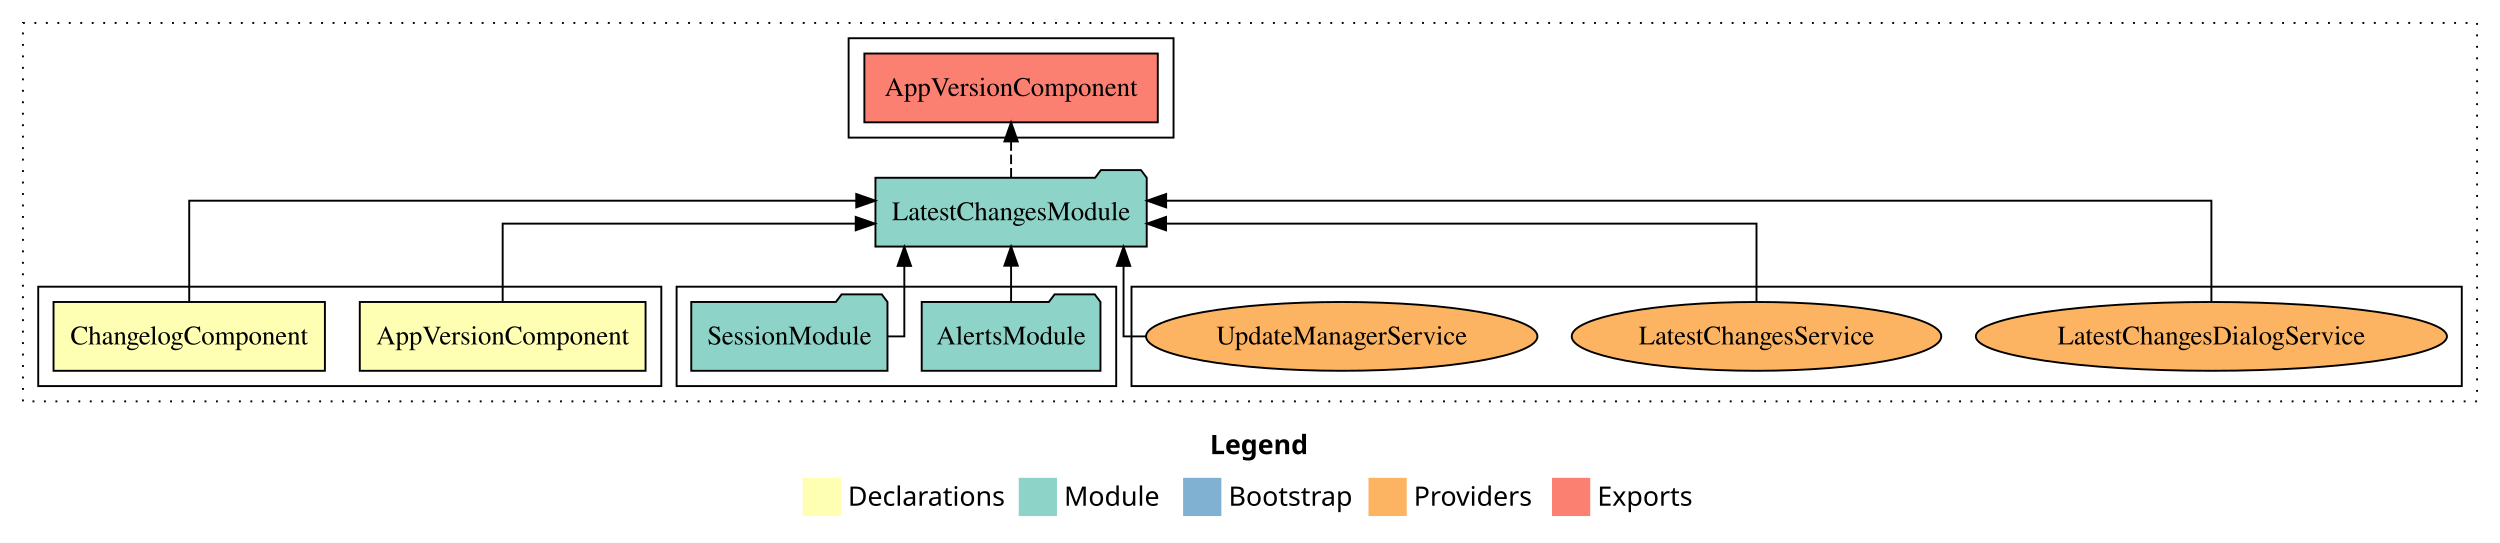
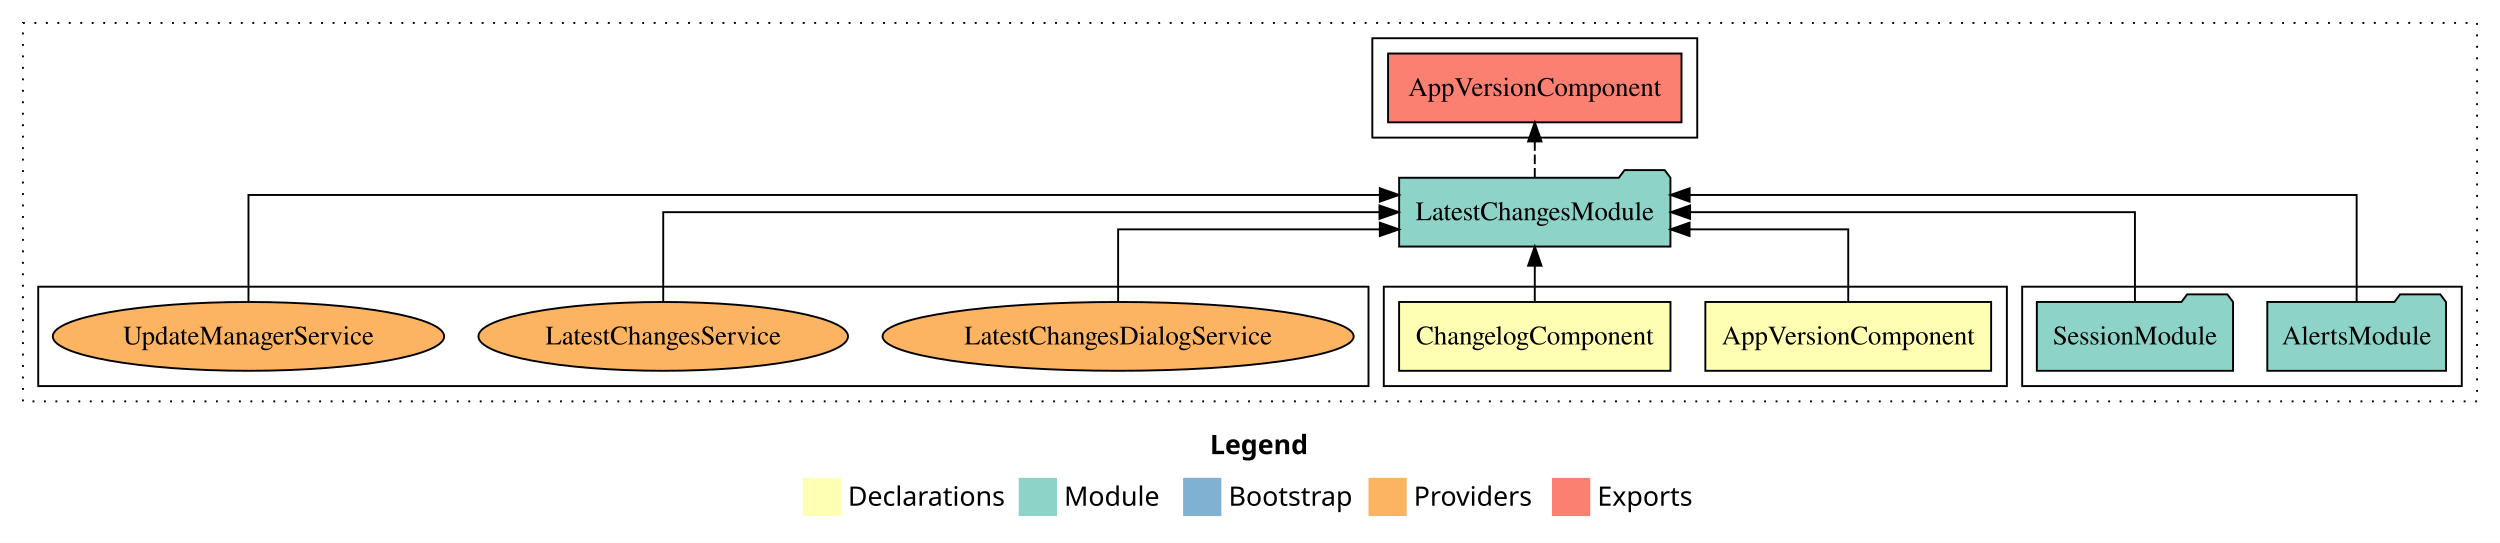
<svg xmlns="http://www.w3.org/2000/svg" width="1308pt" height="284pt" viewBox="0.00 0.00 1308.00 284.00">
  <g id="graph0" class="graph" transform="scale(1 1) rotate(0) translate(4 280)">
    <polygon fill="white" stroke="transparent" points="-4,4 -4,-280 1304,-280 1304,4 -4,4" />
    <text text-anchor="start" x="629.01" y="-42.4" font-family="sans-serif" font-weight="bold" font-size="14.00">Legend</text>
    <polygon fill="#ffffb3" stroke="transparent" points="416,-10 416,-30 436,-30 436,-10 416,-10" />
    <text text-anchor="start" x="439.63" y="-15.4" font-family="sans-serif" font-size="14.00">  Declarations</text>
    <polygon fill="#8dd3c7" stroke="transparent" points="529,-10 529,-30 549,-30 549,-10 529,-10" />
    <text text-anchor="start" x="552.73" y="-15.4" font-family="sans-serif" font-size="14.00">  Module</text>
    <polygon fill="#80b1d3" stroke="transparent" points="615,-10 615,-30 635,-30 635,-10 615,-10" />
    <text text-anchor="start" x="638.78" y="-15.4" font-family="sans-serif" font-size="14.00">  Bootstrap</text>
    <polygon fill="#fdb462" stroke="transparent" points="712,-10 712,-30 732,-30 732,-10 712,-10" />
    <text text-anchor="start" x="735.67" y="-15.4" font-family="sans-serif" font-size="14.00">  Providers</text>
    <polygon fill="#fb8072" stroke="transparent" points="808,-10 808,-30 828,-30 828,-10 808,-10" />
    <text text-anchor="start" x="831.73" y="-15.4" font-family="sans-serif" font-size="14.00">  Exports</text>
    <g id="clust1" class="cluster">
      <polygon fill="none" stroke="black" stroke-dasharray="1,5" points="8,-70 8,-268 1292,-268 1292,-70 8,-70" />
    </g>
-     <g id="clust6" class="cluster">
-       <polygon fill="none" stroke="black" points="440,-208 440,-260 610,-260 610,-208 440,-208" />
+     <g id="clust5" class="cluster">
+       <polygon fill="none" stroke="black" points="1054,-78 1054,-130 1284,-130 1284,-78 1054,-78" />
+     </g>
+     <g id="clust2" class="cluster">
+       <polygon fill="none" stroke="black" points="720,-78 720,-130 1046,-130 1046,-78 720,-78" />
    </g>
    <g id="clust8" class="cluster">
-       <polygon fill="none" stroke="black" points="588,-78 588,-130 1284,-130 1284,-78 588,-78" />
+       <polygon fill="none" stroke="black" points="16,-78 16,-130 712,-130 712,-78 16,-78" />
    </g>
-     <g id="clust5" class="cluster">
-       <polygon fill="none" stroke="black" points="350,-78 350,-130 580,-130 580,-78 350,-78" />
-     </g>
-     <g id="clust2" class="cluster">
-       <polygon fill="none" stroke="black" points="16,-78 16,-130 342,-130 342,-78 16,-78" />
+     <g id="clust6" class="cluster">
+       <polygon fill="none" stroke="black" points="714,-208 714,-260 884,-260 884,-208 714,-208" />
    </g>
    <g id="node1" class="node">
-       <polygon fill="#ffffb3" stroke="black" points="333.76,-122 184.24,-122 184.24,-86 333.76,-86 333.76,-122" />
-       <text text-anchor="middle" x="259" y="-99.8" font-family="Times,serif" font-size="14.00">AppVersionComponent</text>
+       <polygon fill="#ffffb3" stroke="black" points="1037.76,-122 888.24,-122 888.24,-86 1037.76,-86 1037.76,-122" />
+       <text text-anchor="middle" x="963" y="-99.8" font-family="Times,serif" font-size="14.00">AppVersionComponent</text>
    </g>
    <g id="node3" class="node">
-       <polygon fill="#8dd3c7" stroke="black" points="595.97,-187 592.97,-191 571.97,-191 568.97,-187 454.03,-187 454.03,-151 595.97,-151 595.97,-187" />
-       <text text-anchor="middle" x="525" y="-164.8" font-family="Times,serif" font-size="14.00">LatestChangesModule</text>
+       <polygon fill="#8dd3c7" stroke="black" points="869.97,-187 866.97,-191 845.97,-191 842.97,-187 728.03,-187 728.03,-151 869.97,-151 869.97,-187" />
+       <text text-anchor="middle" x="799" y="-164.8" font-family="Times,serif" font-size="14.00">LatestChangesModule</text>
    </g>
    <g id="edge1" class="edge">
-       <path fill="none" stroke="black" d="M259,-122.02C259,-139.37 259,-163 259,-163 259,-163 443.72,-163 443.72,-163" />
-       <polygon fill="black" stroke="black" points="443.72,-166.5 453.72,-163 443.72,-159.5 443.72,-166.5" />
+       <path fill="none" stroke="black" d="M963,-122.03C963,-138.4 963,-160 963,-160 963,-160 879.98,-160 879.98,-160" />
+       <polygon fill="black" stroke="black" points="879.98,-156.5 869.98,-160 879.98,-163.5 879.98,-156.5" />
    </g>
    <g id="node2" class="node">
-       <polygon fill="#ffffb3" stroke="black" points="165.99,-122 24.01,-122 24.01,-86 165.99,-86 165.99,-122" />
-       <text text-anchor="middle" x="95" y="-99.8" font-family="Times,serif" font-size="14.00">ChangelogComponent</text>
+       <polygon fill="#ffffb3" stroke="black" points="869.99,-122 728.01,-122 728.01,-86 869.99,-86 869.99,-122" />
+       <text text-anchor="middle" x="799" y="-99.8" font-family="Times,serif" font-size="14.00">ChangelogComponent</text>
    </g>
    <g id="edge2" class="edge">
-       <path fill="none" stroke="black" d="M95,-122.28C95,-143.32 95,-175 95,-175 95,-175 443.99,-175 443.99,-175" />
-       <polygon fill="black" stroke="black" points="443.99,-178.5 453.99,-175 443.99,-171.5 443.99,-178.5" />
+       <path fill="none" stroke="black" d="M799,-122.11C799,-122.11 799,-140.99 799,-140.99" />
+       <polygon fill="black" stroke="black" points="795.5,-140.99 799,-150.99 802.5,-140.99 795.5,-140.99" />
    </g>
    <g id="node6" class="node">
-       <polygon fill="#fb8072" stroke="black" points="601.76,-252 448.24,-252 448.24,-216 601.76,-216 601.76,-252" />
-       <text text-anchor="middle" x="525" y="-229.8" font-family="Times,serif" font-size="14.00">AppVersionComponent </text>
+       <polygon fill="#fb8072" stroke="black" points="875.76,-252 722.24,-252 722.24,-216 875.76,-216 875.76,-252" />
+       <text text-anchor="middle" x="799" y="-229.8" font-family="Times,serif" font-size="14.00">AppVersionComponent </text>
    </g>
    <g id="edge5" class="edge">
-       <path fill="none" stroke="black" stroke-dasharray="5,2" d="M525,-187.11C525,-187.11 525,-205.99 525,-205.99" />
-       <polygon fill="black" stroke="black" points="521.5,-205.99 525,-215.99 528.5,-205.99 521.5,-205.99" />
+       <path fill="none" stroke="black" stroke-dasharray="5,2" d="M799,-187.11C799,-187.11 799,-205.99 799,-205.99" />
+       <polygon fill="black" stroke="black" points="795.5,-205.99 799,-215.99 802.5,-205.99 795.5,-205.99" />
    </g>
    <g id="node4" class="node">
-       <polygon fill="#8dd3c7" stroke="black" points="571.76,-122 568.76,-126 547.76,-126 544.76,-122 478.24,-122 478.24,-86 571.76,-86 571.76,-122" />
-       <text text-anchor="middle" x="525" y="-99.8" font-family="Times,serif" font-size="14.00">AlertsModule</text>
+       <polygon fill="#8dd3c7" stroke="black" points="1275.76,-122 1272.76,-126 1251.76,-126 1248.76,-122 1182.24,-122 1182.24,-86 1275.76,-86 1275.76,-122" />
+       <text text-anchor="middle" x="1229" y="-99.8" font-family="Times,serif" font-size="14.00">AlertsModule</text>
    </g>
    <g id="edge3" class="edge">
-       <path fill="none" stroke="black" d="M525,-122.11C525,-122.11 525,-140.99 525,-140.99" />
-       <polygon fill="black" stroke="black" points="521.5,-140.99 525,-150.99 528.5,-140.99 521.5,-140.99" />
+       <path fill="none" stroke="black" d="M1229,-122.29C1229,-144.21 1229,-178 1229,-178 1229,-178 880.01,-178 880.01,-178" />
+       <polygon fill="black" stroke="black" points="880.01,-174.5 870.01,-178 880.01,-181.5 880.01,-174.5" />
    </g>
    <g id="node5" class="node">
-       <polygon fill="#8dd3c7" stroke="black" points="460.33,-122 457.33,-126 436.33,-126 433.33,-122 357.67,-122 357.67,-86 460.33,-86 460.33,-122" />
-       <text text-anchor="middle" x="409" y="-99.8" font-family="Times,serif" font-size="14.00">SessionModule</text>
+       <polygon fill="#8dd3c7" stroke="black" points="1164.33,-122 1161.33,-126 1140.33,-126 1137.33,-122 1061.67,-122 1061.67,-86 1164.33,-86 1164.33,-122" />
+       <text text-anchor="middle" x="1113" y="-99.8" font-family="Times,serif" font-size="14.00">SessionModule</text>
    </g>
    <g id="edge4" class="edge">
-       <path fill="none" stroke="black" d="M460.27,-104C465.61,-104 469.14,-104 469.14,-104 469.14,-104 469.14,-140.89 469.14,-140.89" />
-       <polygon fill="black" stroke="black" points="465.64,-140.89 469.14,-150.89 472.64,-140.89 465.64,-140.89" />
+       <path fill="none" stroke="black" d="M1113,-122.11C1113,-141.34 1113,-169 1113,-169 1113,-169 880.25,-169 880.25,-169" />
+       <polygon fill="black" stroke="black" points="880.25,-165.5 870.25,-169 880.25,-172.5 880.25,-165.5" />
    </g>
    <g id="node7" class="node">
-       <ellipse fill="#fdb462" stroke="black" cx="1153" cy="-104" rx="123.25" ry="18" />
-       <text text-anchor="middle" x="1153" y="-99.8" font-family="Times,serif" font-size="14.00">LatestChangesDialogService</text>
+       <ellipse fill="#fdb462" stroke="black" cx="581" cy="-104" rx="123.25" ry="18" />
+       <text text-anchor="middle" x="581" y="-99.8" font-family="Times,serif" font-size="14.00">LatestChangesDialogService</text>
    </g>
    <g id="edge6" class="edge">
-       <path fill="none" stroke="black" d="M1153,-122.28C1153,-143.32 1153,-175 1153,-175 1153,-175 606.12,-175 606.12,-175" />
-       <polygon fill="black" stroke="black" points="606.12,-171.5 596.12,-175 606.12,-178.5 606.12,-171.5" />
+       <path fill="none" stroke="black" d="M581,-122.03C581,-138.4 581,-160 581,-160 581,-160 717.92,-160 717.92,-160" />
+       <polygon fill="black" stroke="black" points="717.92,-163.5 727.92,-160 717.92,-156.5 717.92,-163.5" />
    </g>
    <g id="node8" class="node">
-       <ellipse fill="#fdb462" stroke="black" cx="915" cy="-104" rx="96.68" ry="18" />
-       <text text-anchor="middle" x="915" y="-99.8" font-family="Times,serif" font-size="14.00">LatestChangesService</text>
+       <ellipse fill="#fdb462" stroke="black" cx="343" cy="-104" rx="96.68" ry="18" />
+       <text text-anchor="middle" x="343" y="-99.8" font-family="Times,serif" font-size="14.00">LatestChangesService</text>
    </g>
    <g id="edge7" class="edge">
-       <path fill="none" stroke="black" d="M915,-122.02C915,-139.37 915,-163 915,-163 915,-163 606.08,-163 606.08,-163" />
-       <polygon fill="black" stroke="black" points="606.08,-159.5 596.08,-163 606.08,-166.5 606.08,-159.5" />
+       <path fill="none" stroke="black" d="M343,-122.11C343,-141.34 343,-169 343,-169 343,-169 717.75,-169 717.75,-169" />
+       <polygon fill="black" stroke="black" points="717.75,-172.5 727.75,-169 717.75,-165.5 717.75,-172.5" />
    </g>
    <g id="node9" class="node">
-       <ellipse fill="#fdb462" stroke="black" cx="698" cy="-104" rx="102.39" ry="18" />
-       <text text-anchor="middle" x="698" y="-99.8" font-family="Times,serif" font-size="14.00">UpdateManagerService</text>
+       <ellipse fill="#fdb462" stroke="black" cx="126" cy="-104" rx="102.39" ry="18" />
+       <text text-anchor="middle" x="126" y="-99.8" font-family="Times,serif" font-size="14.00">UpdateManagerService</text>
    </g>
    <g id="edge8" class="edge">
-       <path fill="none" stroke="black" d="M595.63,-104C588.37,-104 583.84,-104 583.84,-104 583.84,-104 583.84,-140.89 583.84,-140.89" />
-       <polygon fill="black" stroke="black" points="580.34,-140.89 583.84,-150.89 587.34,-140.89 580.34,-140.89" />
+       <path fill="none" stroke="black" d="M126,-122.29C126,-144.21 126,-178 126,-178 126,-178 717.93,-178 717.93,-178" />
+       <polygon fill="black" stroke="black" points="717.93,-181.5 727.93,-178 717.93,-174.5 717.93,-181.5" />
    </g>
  </g>
</svg>
